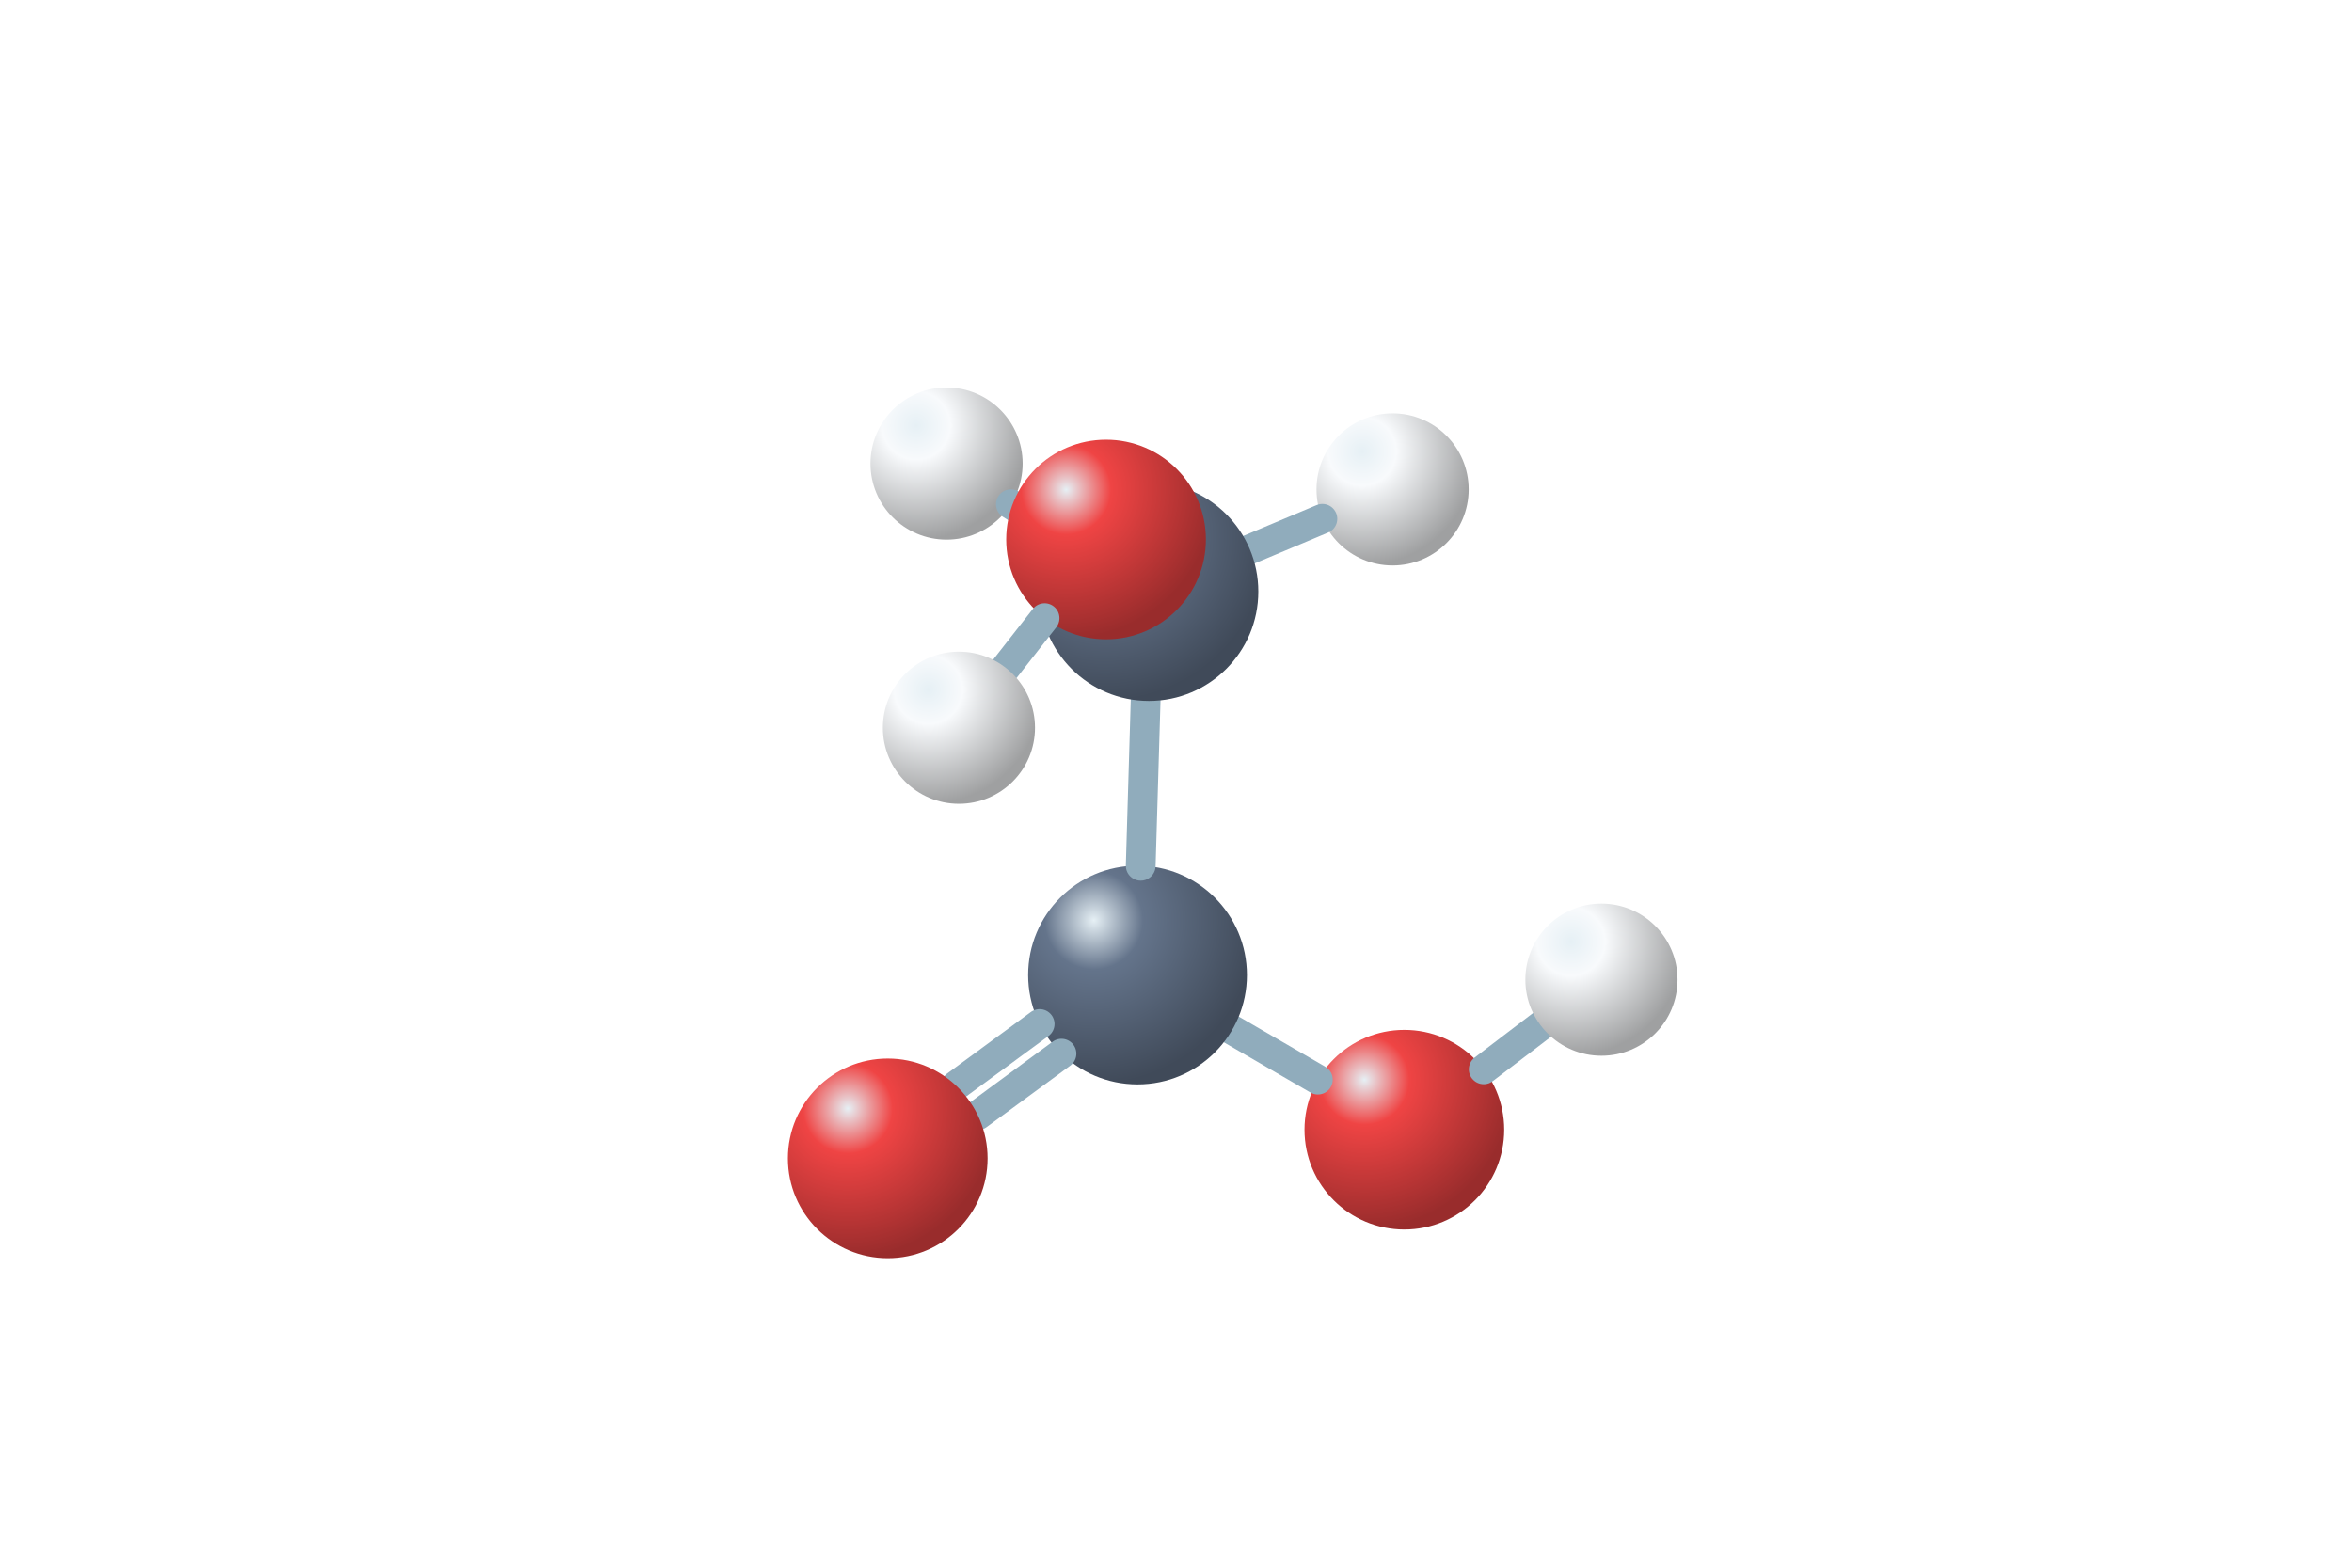
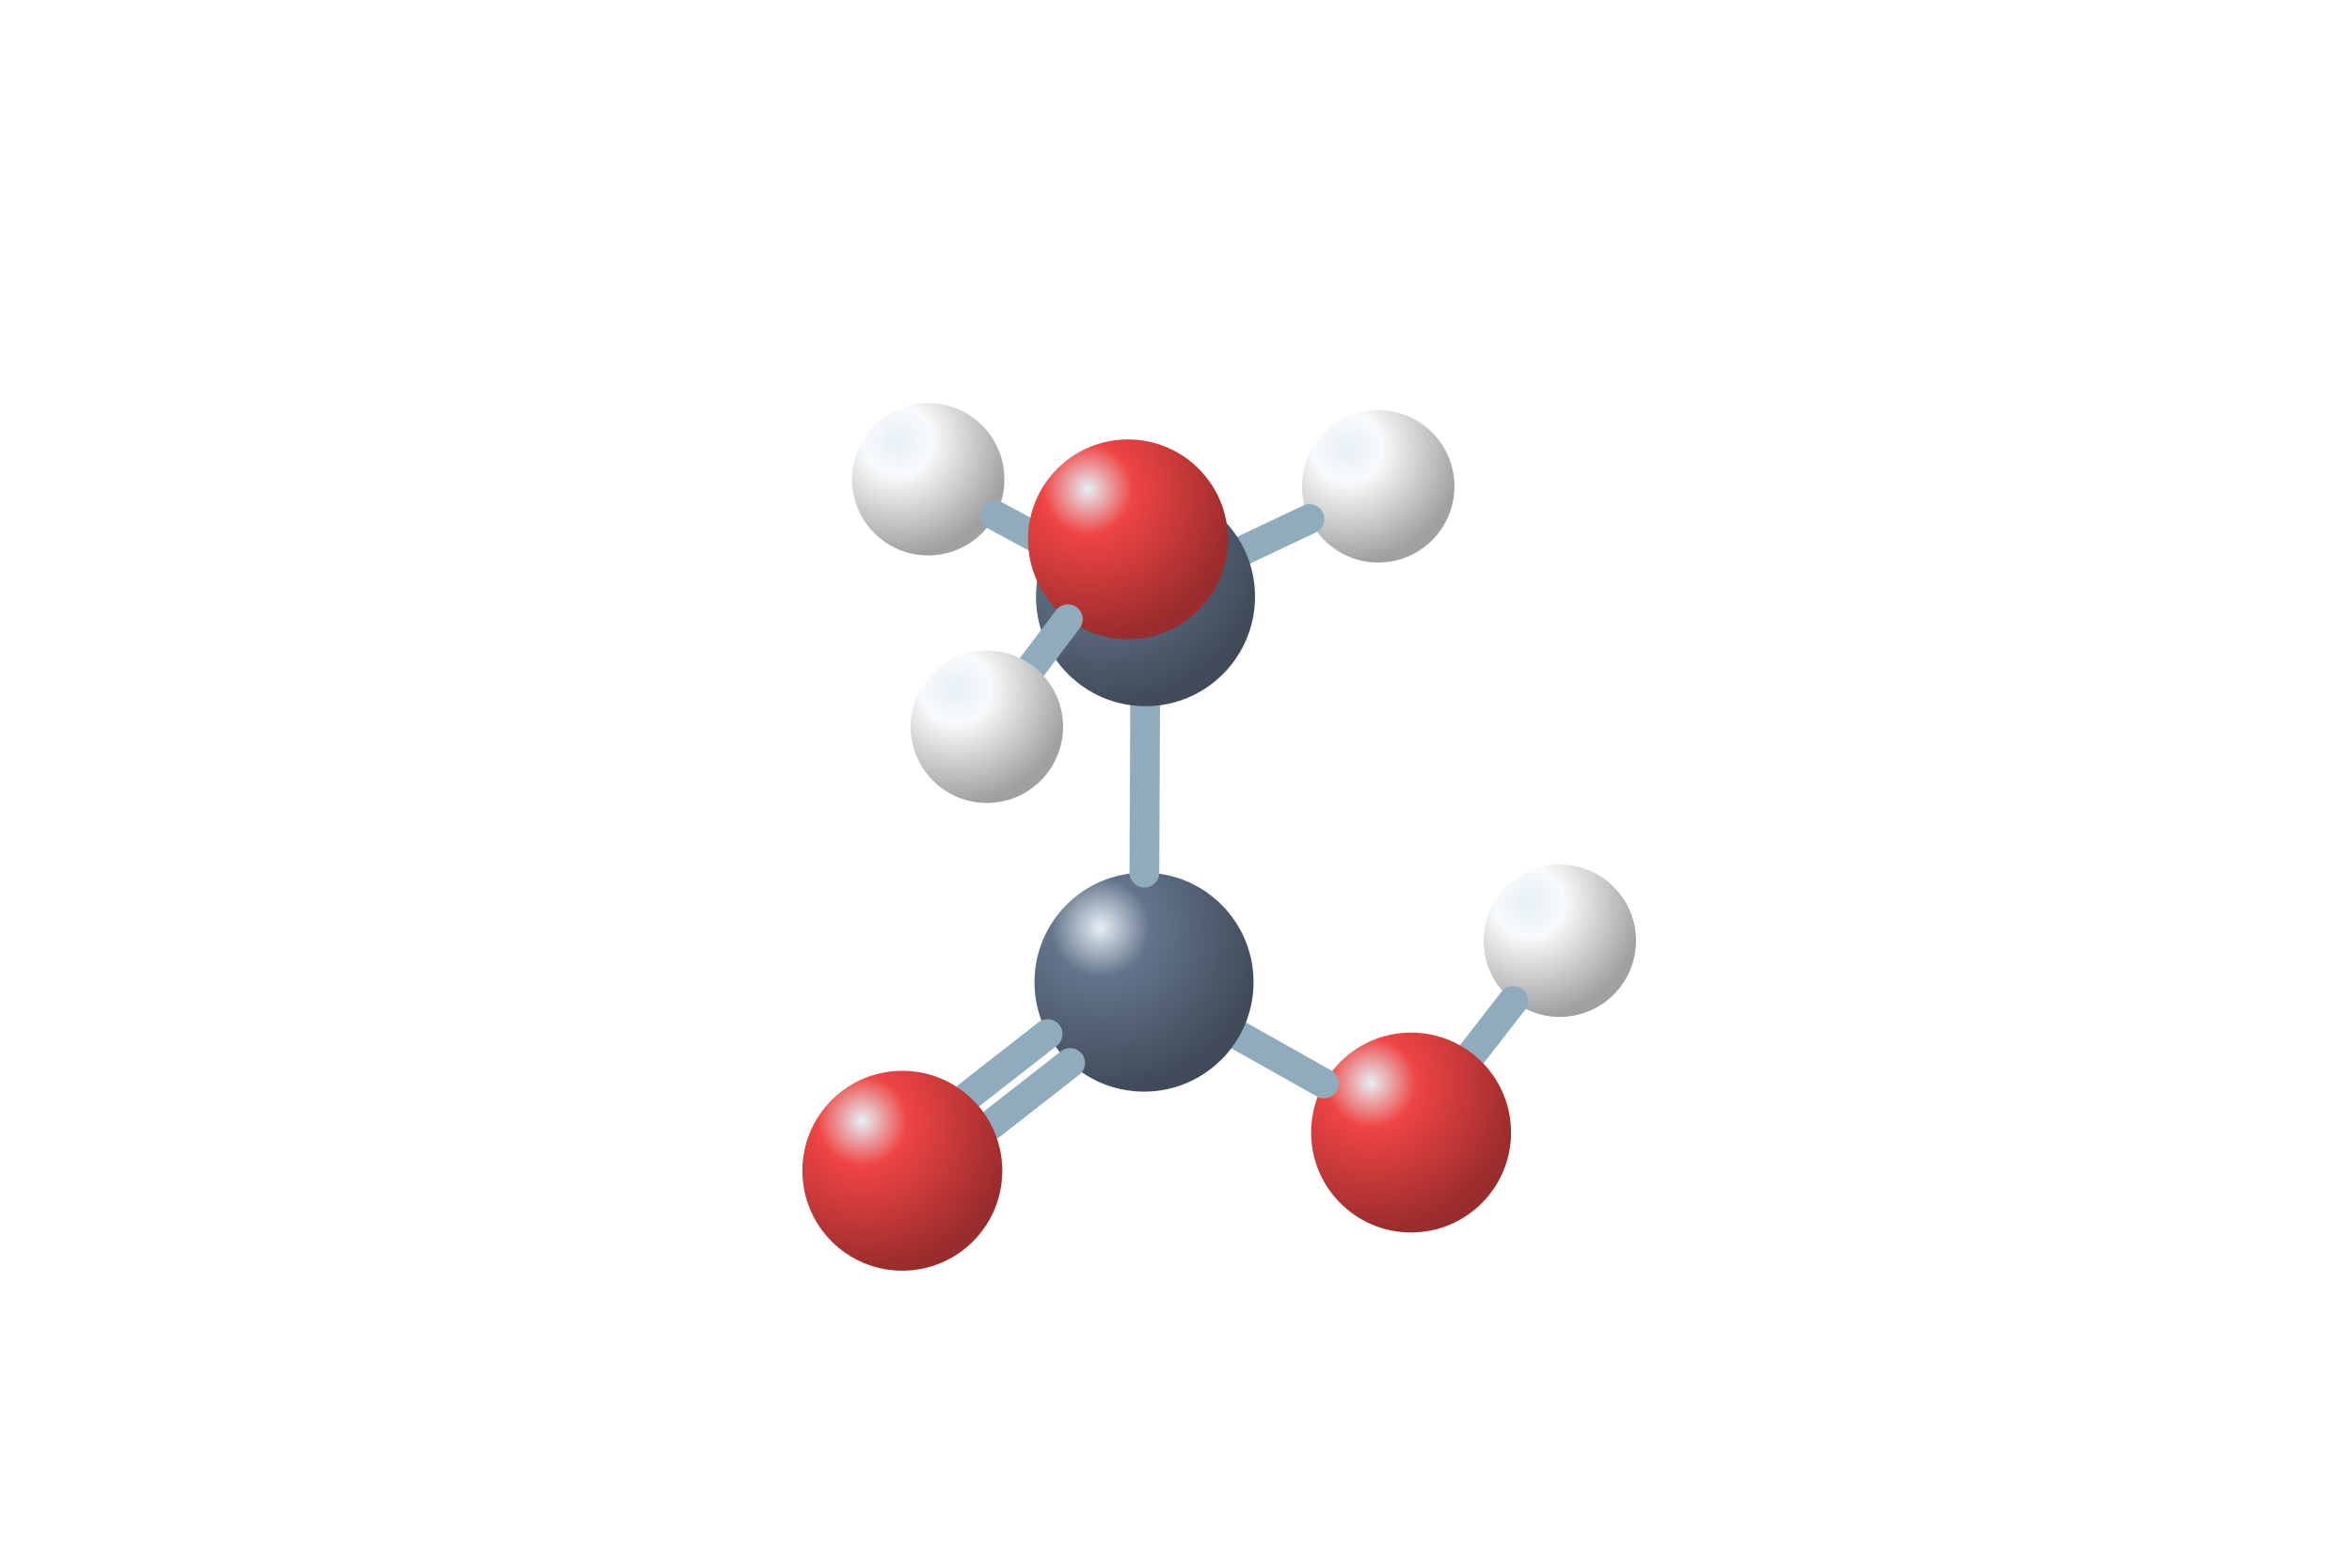
<svg xmlns="http://www.w3.org/2000/svg" viewBox="0 0 192 128">
  <defs>
    <radialGradient id="C" cx="30%" cy="25%" r="75%">
      <stop stop-color="#e6f0f5" />
      <stop offset=".3" stop-color="#64748b" />
      <stop offset="1" stop-color="#404a59" />
    </radialGradient>
    <radialGradient id="O" cx="30%" cy="25%" r="75%">
      <stop stop-color="#e6f0f5" />
      <stop offset=".3" stop-color="#ef4444" />
      <stop offset="1" stop-color="#992c2c" />
    </radialGradient>
    <radialGradient id="H" cx="30%" cy="25%" r="75%">
      <stop stop-color="#e6f0f5" />
      <stop offset=".3" stop-color="#f8fafc" />
      <stop offset="1" stop-color="#9fa0a1" />
    </radialGradient>
  </defs>
-   <circle cx="114.64" cy="92.24" r="8.15" fill="url(#O)" />
-   <path d="M121.12 87.31L125.79 83.75" stroke="#90acbc" stroke-width="2.43" stroke-linecap="round" />
-   <circle cx="130.73" cy="79.99" r="6.21" fill="url(#H)" />
-   <path d="M100.58 84.09L107.58 88.15" stroke="#90acbc" stroke-width="2.43" stroke-linecap="round" />
-   <circle cx="77.27" cy="37.85" r="6.21" fill="url(#H)" />
-   <circle cx="113.68" cy="39.96" r="6.21" fill="url(#H)" />
-   <path d="M86.24 43.53L82.52 41.17" stroke="#90acbc" stroke-width="2.43" stroke-linecap="round" />
-   <circle cx="92.86" cy="79.61" r="8.93" fill="url(#C)" />
-   <path d="M102.03 44.85L107.95 42.36" stroke="#90acbc" stroke-width="2.43" stroke-linecap="round" />
-   <path d="M93.52 57.23L93.12 70.69" stroke="#90acbc" stroke-width="2.43" stroke-linecap="round" />
-   <path d="M86.65 86.03L79.82 91.05" stroke="#90acbc" stroke-width="2.43" stroke-linecap="round" />
-   <path d="M84.87 83.61L78.04 88.63" stroke="#90acbc" stroke-width="2.43" stroke-linecap="round" />
-   <circle cx="93.79" cy="48.3" r="8.93" fill="url(#C)" />
-   <circle cx="72.47" cy="94.58" r="8.15" fill="url(#O)" />
-   <circle cx="90.29" cy="44.05" r="8.15" fill="url(#O)" />
-   <path d="M85.27 50.47L82.1 54.52" stroke="#90acbc" stroke-width="2.43" stroke-linecap="round" />
-   <circle cx="78.28" cy="59.42" r="6.21" fill="url(#H)" />
+   <circle cx="127.33" cy="76.81" r="6.22" fill="url(#H)" />
+   <path d="M120.19 86.02L123.52 81.73" stroke="#90acbc" stroke-width="2.43" stroke-linecap="round" />
+   <circle cx="115.19" cy="92.47" r="8.16" fill="url(#O)" />
+   <path d="M101.17 84.57L108.08 88.46" stroke="#90acbc" stroke-width="2.43" stroke-linecap="round" />
+   <circle cx="75.77" cy="39.13" r="6.22" fill="url(#H)" />
+   <circle cx="112.51" cy="39.71" r="6.22" fill="url(#H)" />
+   <path d="M85.65 44.47L81.24 42.09" stroke="#90acbc" stroke-width="2.43" stroke-linecap="round" />
+   <circle cx="93.39" cy="80.19" r="8.94" fill="url(#C)" />
+   <path d="M101.59 44.89L106.89 42.38" stroke="#90acbc" stroke-width="2.43" stroke-linecap="round" />
+   <path d="M93.48 57.65L93.42 71.25" stroke="#90acbc" stroke-width="2.43" stroke-linecap="round" />
+   <path d="M87.36 86.79L80.91 91.83" stroke="#90acbc" stroke-width="2.43" stroke-linecap="round" />
+   <path d="M85.52 84.43L79.06 89.47" stroke="#90acbc" stroke-width="2.43" stroke-linecap="round" />
+   <circle cx="93.51" cy="48.72" r="8.94" fill="url(#C)" />
+   <circle cx="73.66" cy="95.59" r="8.16" fill="url(#O)" />
+   <circle cx="92.08" cy="44.04" r="8.16" fill="url(#O)" />
+   <path d="M87.17 50.56L84.3 54.37" stroke="#90acbc" stroke-width="2.43" stroke-linecap="round" />
+   <circle cx="80.56" cy="59.34" r="6.22" fill="url(#H)" />
</svg>
